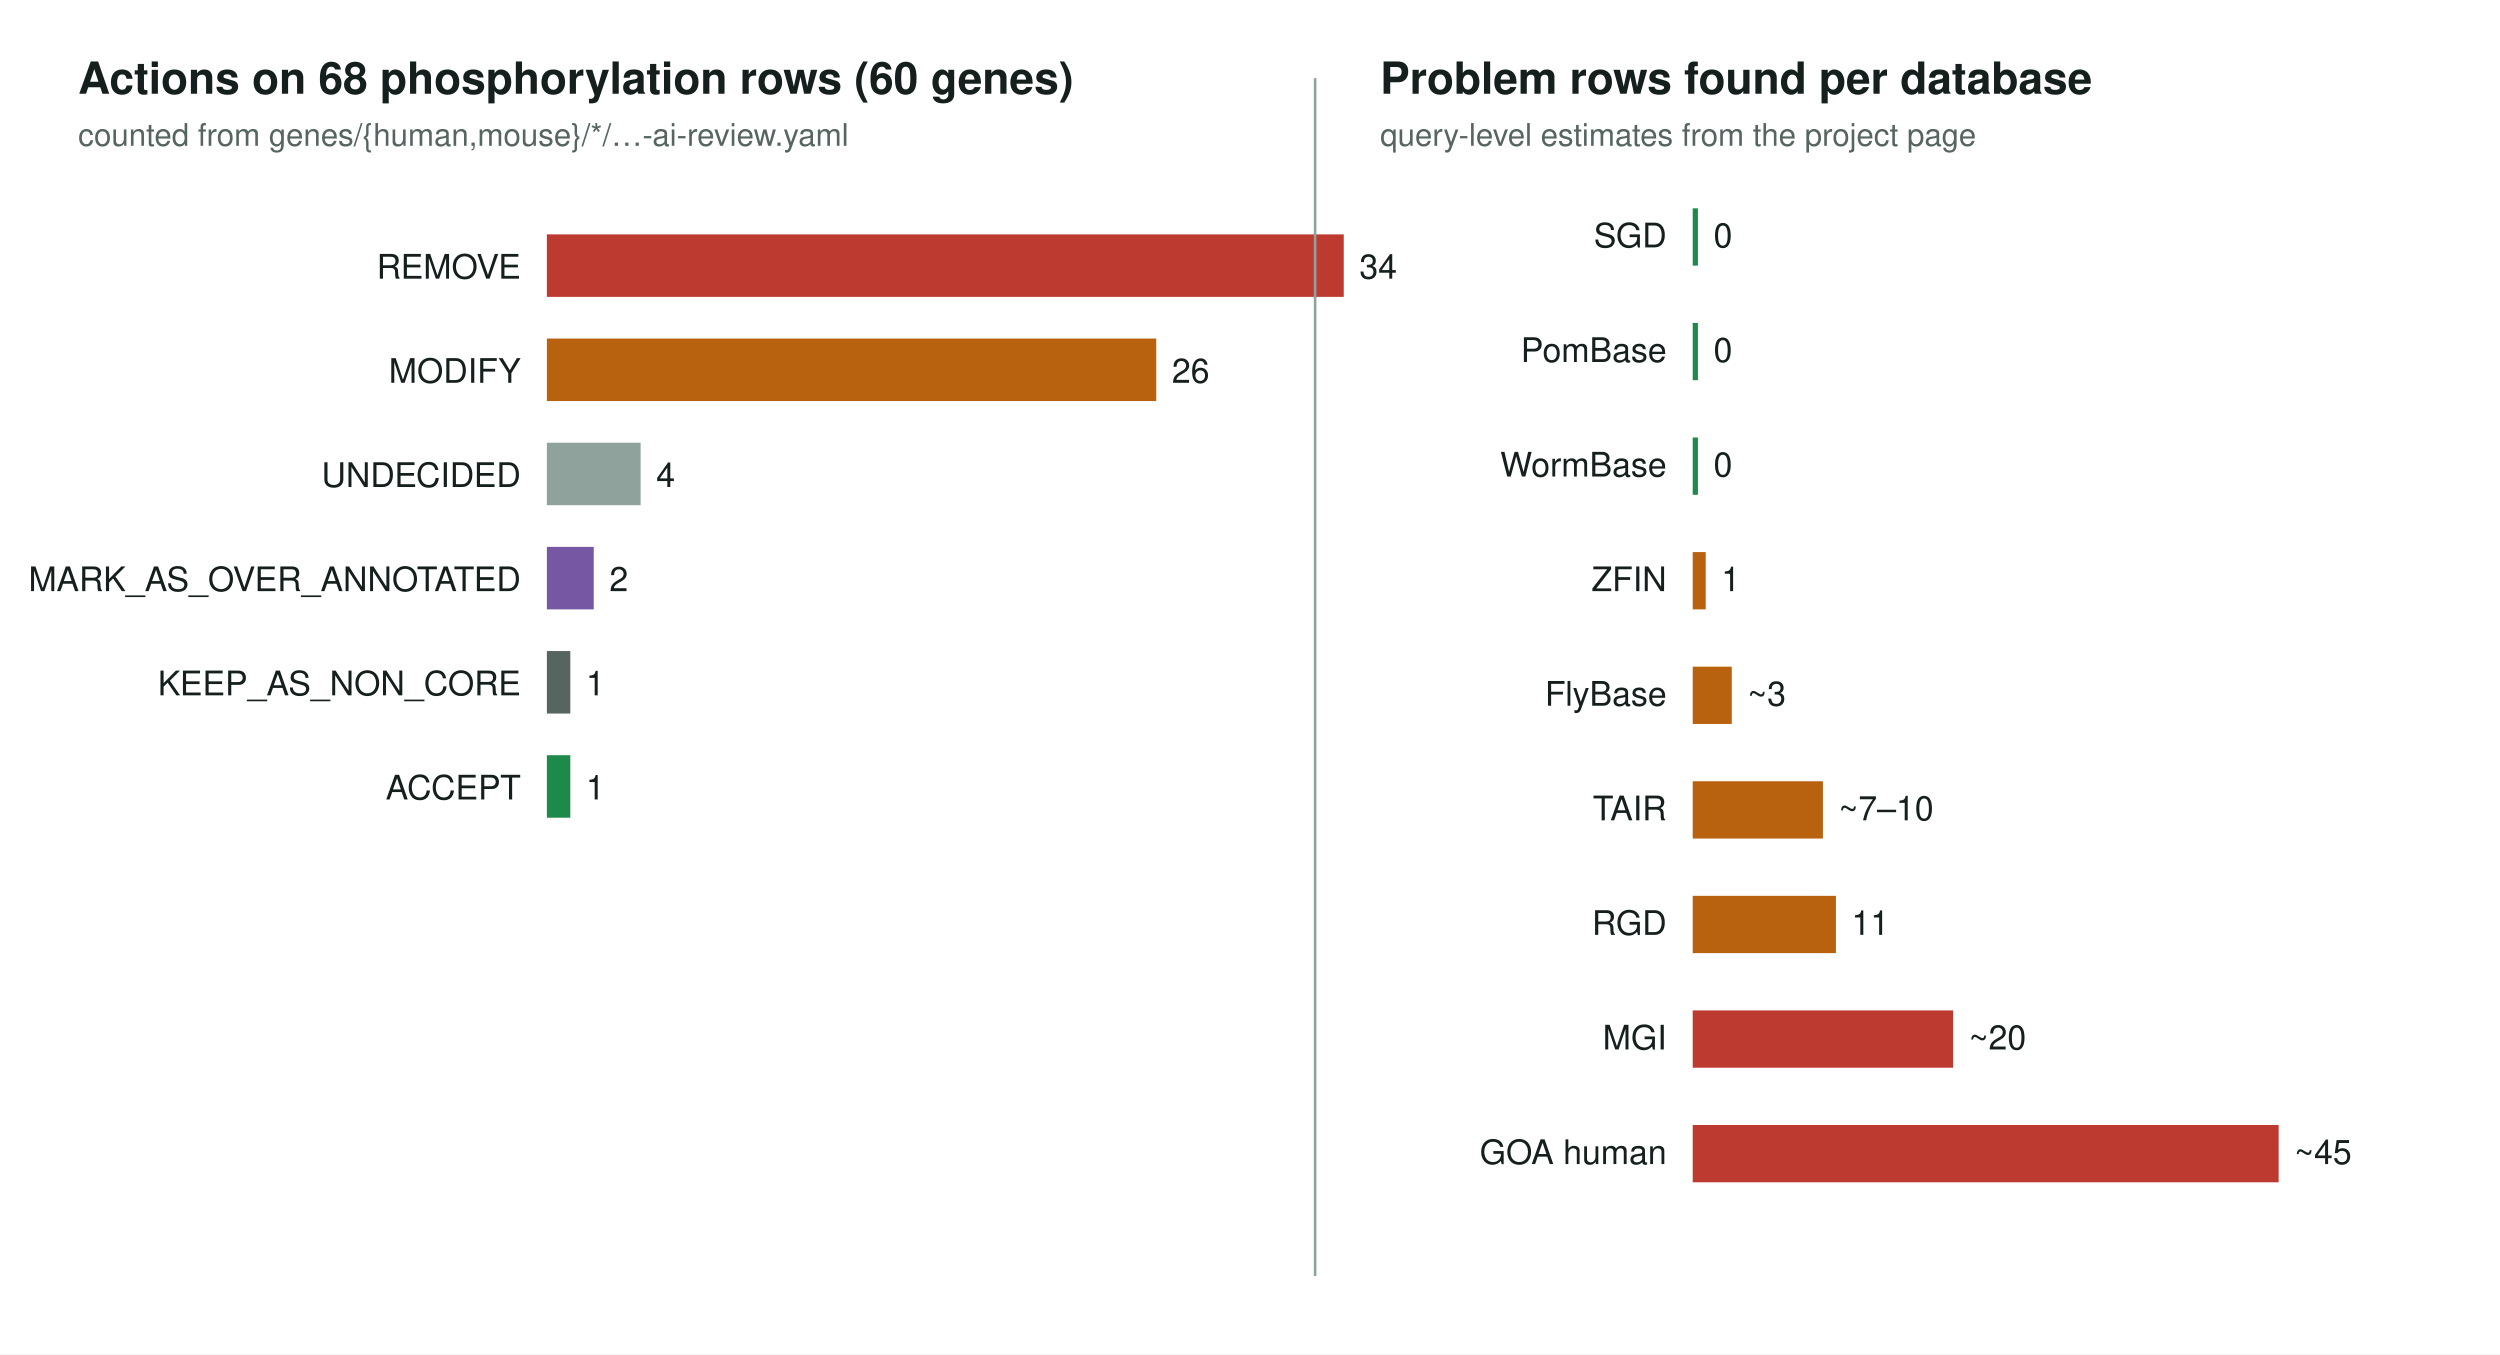
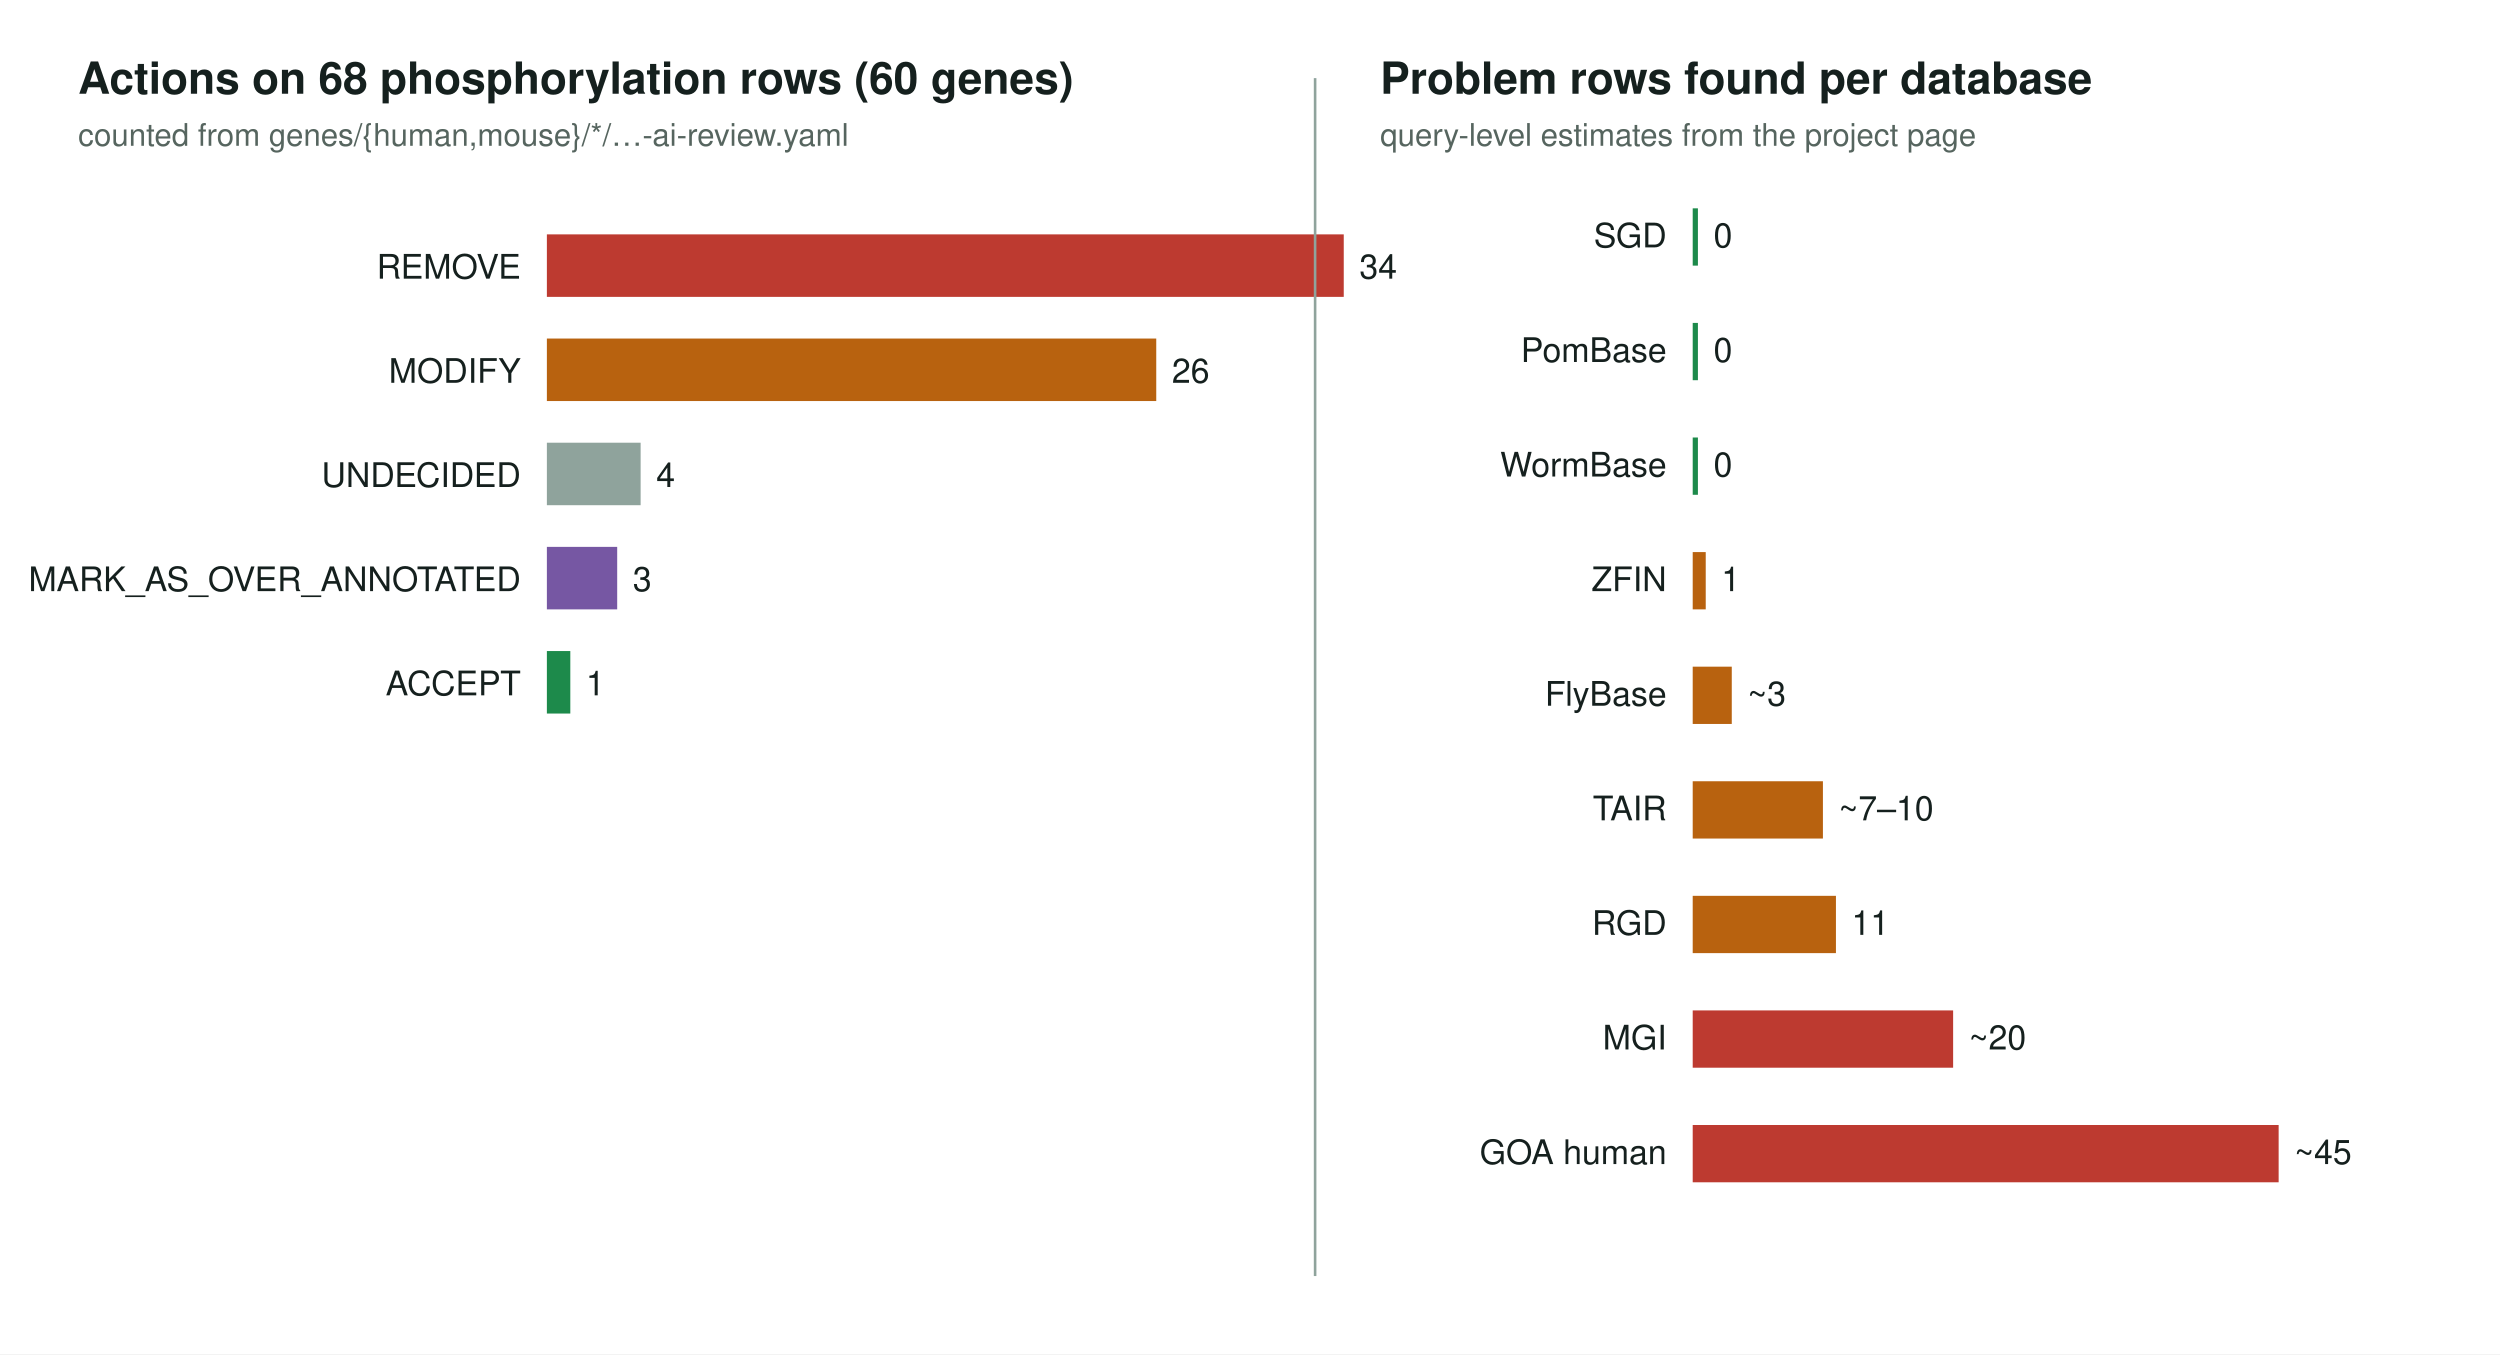
<svg xmlns="http://www.w3.org/2000/svg" viewBox="0 0 960 520" font-family="Helvetica, Arial, sans-serif">
  <rect width="960" height="520" fill="#ffffff" />
  <text x="30" y="36" font-size="17" font-weight="600" fill="#15201e">Actions on 68 phosphorylation rows (60 genes)</text>
  <text x="30" y="56" font-size="12" fill="#56655f">counted from genes/{human,mouse}/*/…-ai-review.yaml</text>
  <text x="200" y="107" text-anchor="end" font-size="13" fill="#15201e">REMOVE</text>
  <rect x="210" y="90" width="306" height="24" fill="#bd3a30" />
  <text x="522" y="107" font-size="13" fill="#15201e">34</text>
  <text x="200" y="147" text-anchor="end" font-size="13" fill="#15201e">MODIFY</text>
  <rect x="210" y="130" width="234" height="24" fill="#b8620f" />
  <text x="450" y="147" font-size="13" fill="#15201e">26</text>
  <text x="200" y="187" text-anchor="end" font-size="13" fill="#15201e">UNDECIDED</text>
  <rect x="210" y="170" width="36" height="24" fill="#8fa39c" />
  <text x="252" y="187" font-size="13" fill="#15201e">4</text>
  <text x="200" y="227" text-anchor="end" font-size="13" fill="#15201e">MARK_AS_OVER_ANNOTATED</text>
-   <rect x="210" y="210" width="18" height="24" fill="#7657a3" />
-   <text x="234" y="227" font-size="13" fill="#15201e">2</text>
-   <text x="200" y="267" text-anchor="end" font-size="13" fill="#15201e">KEEP_AS_NON_CORE</text>
-   <rect x="210" y="250" width="9" height="24" fill="#56655f" />
+   <rect x="210" y="210" width="27" height="24" fill="#7657a3" />
+   <text x="243" y="227" font-size="13" fill="#15201e">3</text>
+   <text x="200" y="267" text-anchor="end" font-size="13" fill="#15201e">ACCEPT</text>
+   <rect x="210" y="250" width="9" height="24" fill="#1d8a4b" />
  <text x="225" y="267" font-size="13" fill="#15201e">1</text>
-   <text x="200" y="307" text-anchor="end" font-size="13" fill="#15201e">ACCEPT</text>
-   <rect x="210" y="290" width="9" height="24" fill="#1d8a4b" />
-   <text x="225" y="307" font-size="13" fill="#15201e">1</text>
  <line x1="505" y1="30" x2="505" y2="490" stroke="#8fa39c" stroke-width="1" />
  <text x="530" y="36" font-size="17" font-weight="600" fill="#15201e">Problem rows found per database</text>
  <text x="530" y="56" font-size="12" fill="#56655f">query-level estimates from the project page</text>
  <text x="640" y="95" text-anchor="end" font-size="13" fill="#15201e">SGD</text>
  <rect x="650" y="80" width="2" height="22" fill="#1d8a4b" />
  <text x="658" y="95" font-size="13" fill="#15201e">0</text>
  <text x="640" y="139" text-anchor="end" font-size="13" fill="#15201e">PomBase</text>
  <rect x="650" y="124" width="2" height="22" fill="#1d8a4b" />
  <text x="658" y="139" font-size="13" fill="#15201e">0</text>
  <text x="640" y="183" text-anchor="end" font-size="13" fill="#15201e">WormBase</text>
  <rect x="650" y="168" width="2" height="22" fill="#1d8a4b" />
  <text x="658" y="183" font-size="13" fill="#15201e">0</text>
  <text x="640" y="227" text-anchor="end" font-size="13" fill="#15201e">ZFIN</text>
  <rect x="650" y="212" width="5" height="22" fill="#b8620f" />
  <text x="661" y="227" font-size="13" fill="#15201e">1</text>
  <text x="640" y="271" text-anchor="end" font-size="13" fill="#15201e">FlyBase</text>
  <rect x="650" y="256" width="15" height="22" fill="#b8620f" />
  <text x="671" y="271" font-size="13" fill="#15201e">~3</text>
  <text x="640" y="315" text-anchor="end" font-size="13" fill="#15201e">TAIR</text>
  <rect x="650" y="300" width="50" height="22" fill="#b8620f" />
  <text x="706" y="315" font-size="13" fill="#15201e">~7–10</text>
  <text x="640" y="359" text-anchor="end" font-size="13" fill="#15201e">RGD</text>
  <rect x="650" y="344" width="55" height="22" fill="#b8620f" />
  <text x="711" y="359" font-size="13" fill="#15201e">11</text>
  <text x="640" y="403" text-anchor="end" font-size="13" fill="#15201e">MGI</text>
  <rect x="650" y="388" width="100" height="22" fill="#bd3a30" />
  <text x="756" y="403" font-size="13" fill="#15201e">~20</text>
  <text x="640" y="447" text-anchor="end" font-size="13" fill="#15201e">GOA human</text>
  <rect x="650" y="432" width="225" height="22" fill="#bd3a30" />
  <text x="881" y="447" font-size="13" fill="#15201e">~45</text>
</svg>
